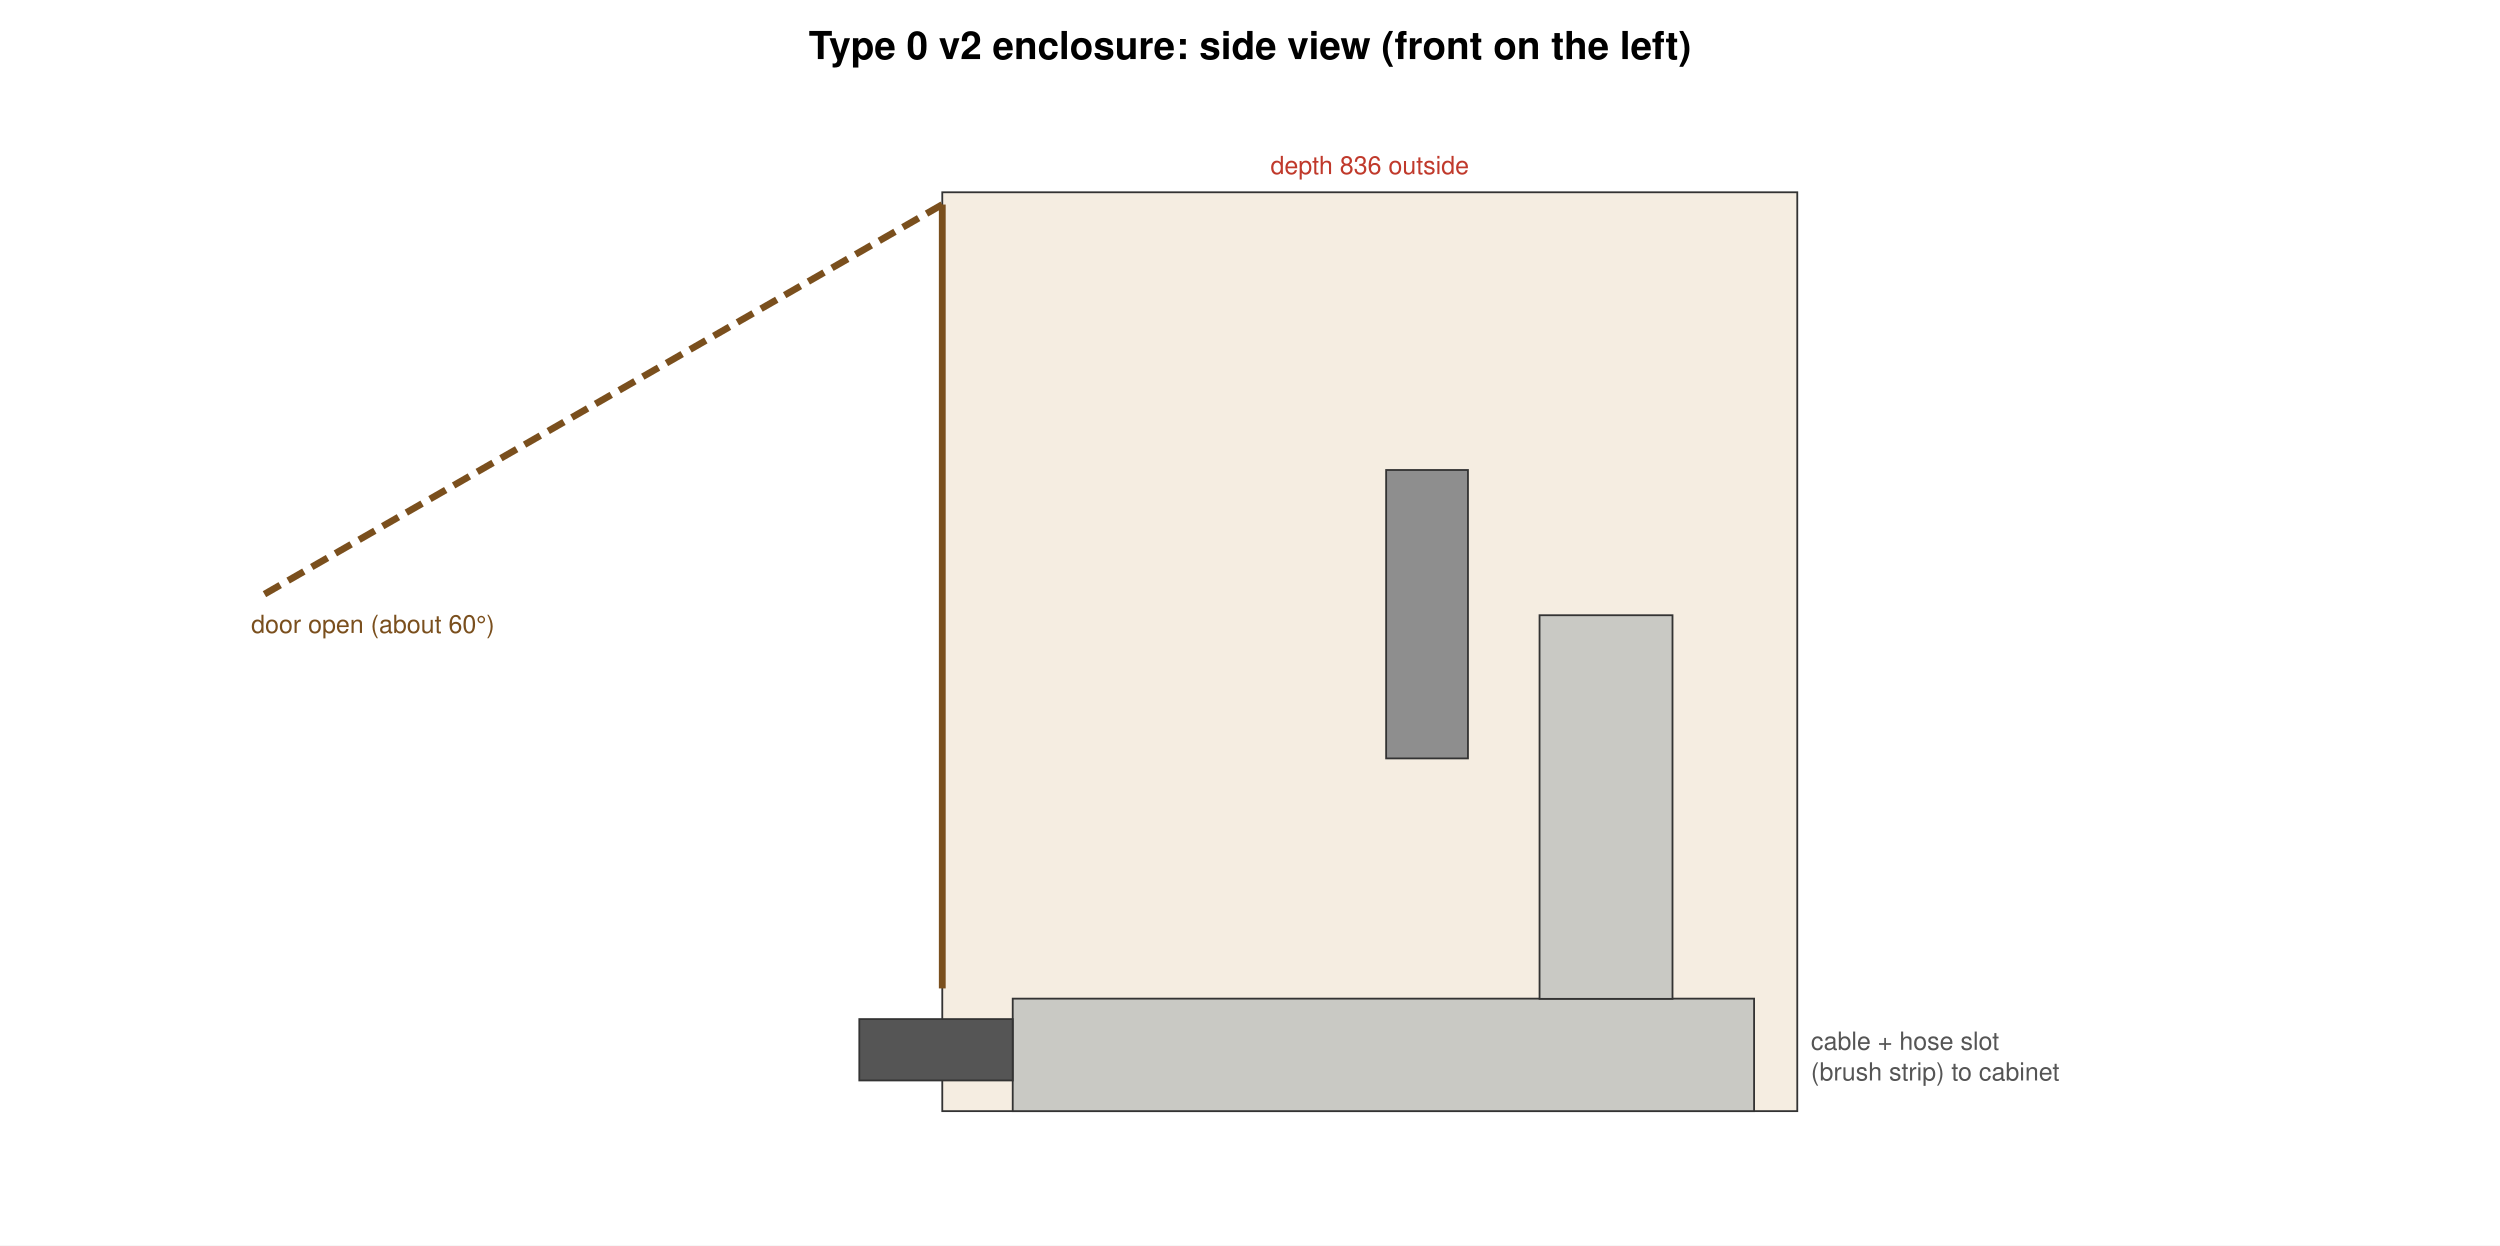
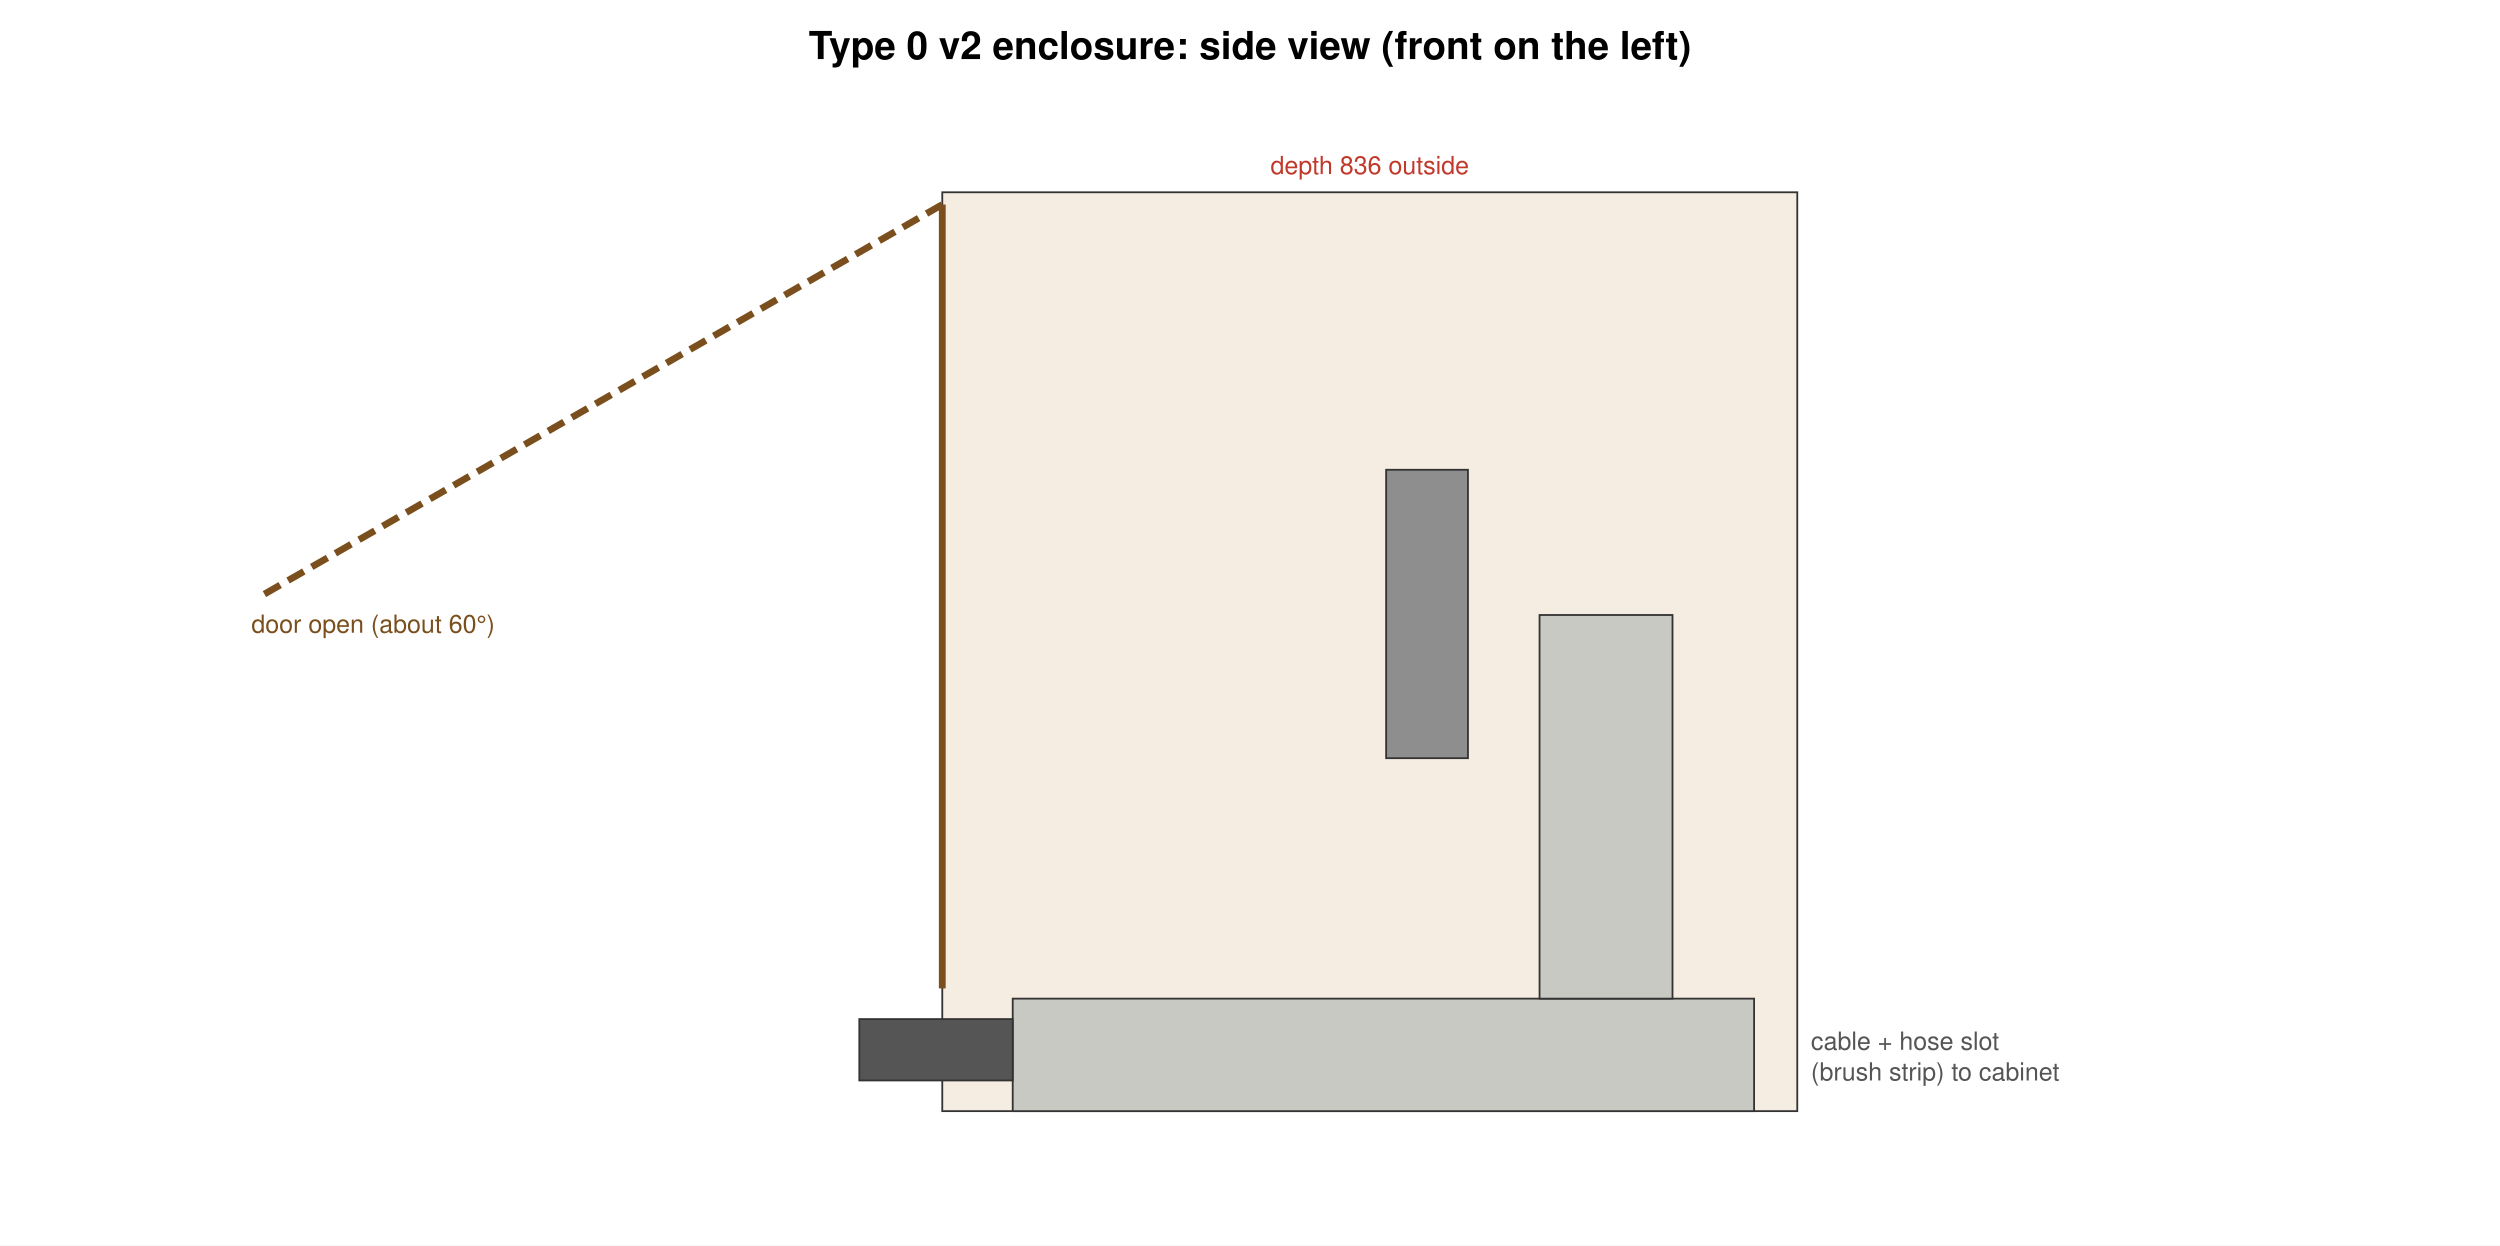
<svg xmlns="http://www.w3.org/2000/svg" viewBox="0 0 1100 548" font-family="Helvetica, Arial, sans-serif">
  <rect width="1100" height="548" fill="#fff" />
  <text x="550.0" y="26" text-anchor="middle" font-size="17" font-weight="bold">Type 0 v2 enclosure: side view (front on the left)</text>
  <rect x="414.6" y="84.6" width="376.2" height="404.3" fill="#d9b98a" fill-opacity="0.25" stroke="#333" stroke-width="0.8" />
  <rect x="445.6" y="439.4" width="326.2" height="49.5" fill="#c9c9c4" fill-opacity="1.0" stroke="#333" stroke-width="0.8" />
-   <rect x="677.4" y="270.7" width="58.5" height="168.8" fill="#c9c9c4" fill-opacity="1.0" stroke="#333" stroke-width="0.8" />
+   <rect x="677.4" y="270.6" width="58.5" height="168.8" fill="#c9c9c4" fill-opacity="1.0" stroke="#333" stroke-width="0.8" />
  <rect x="378.1" y="448.4" width="67.5" height="27.0" fill="#555" fill-opacity="1.0" stroke="#333" stroke-width="0.8" />
-   <rect x="609.9" y="206.8" width="36.0" height="126.9" fill="#8e8e8e" fill-opacity="1.0" stroke="#333" stroke-width="0.8" />
-   <line x1="414.6" y1="90.0" x2="114.5" y2="262.5" stroke="#7a4f1d" stroke-width="3" stroke-dasharray="8 4" />
+   <rect x="609.9" y="206.7" width="36.0" height="126.9" fill="#8e8e8e" fill-opacity="1.0" stroke="#333" stroke-width="0.8" />
+   <line x1="414.6" y1="90.0" x2="114.6" y2="262.4" stroke="#7a4f1d" stroke-width="3" stroke-dasharray="8 4" />
  <line x1="414.6" y1="90.0" x2="414.6" y2="434.9" stroke="#7a4f1d" stroke-width="3" />
-   <text x="110.5" y="278.5" text-anchor="start" font-size="11" fill="#7a4f1d">door open (about 60°)</text>
+   <text x="110.6" y="278.4" text-anchor="start" font-size="11" fill="#7a4f1d">door open (about 60°)</text>
  <text x="602.7" y="76.6" text-anchor="middle" font-size="11" fill="#c0392b">depth 836 outside</text>
  <text x="796.8" y="461.9" text-anchor="start" font-size="11" fill="#555">cable + hose slot</text>
  <text x="796.8" y="475.4" text-anchor="start" font-size="11" fill="#555">(brush strip) to cabinet</text>
</svg>
